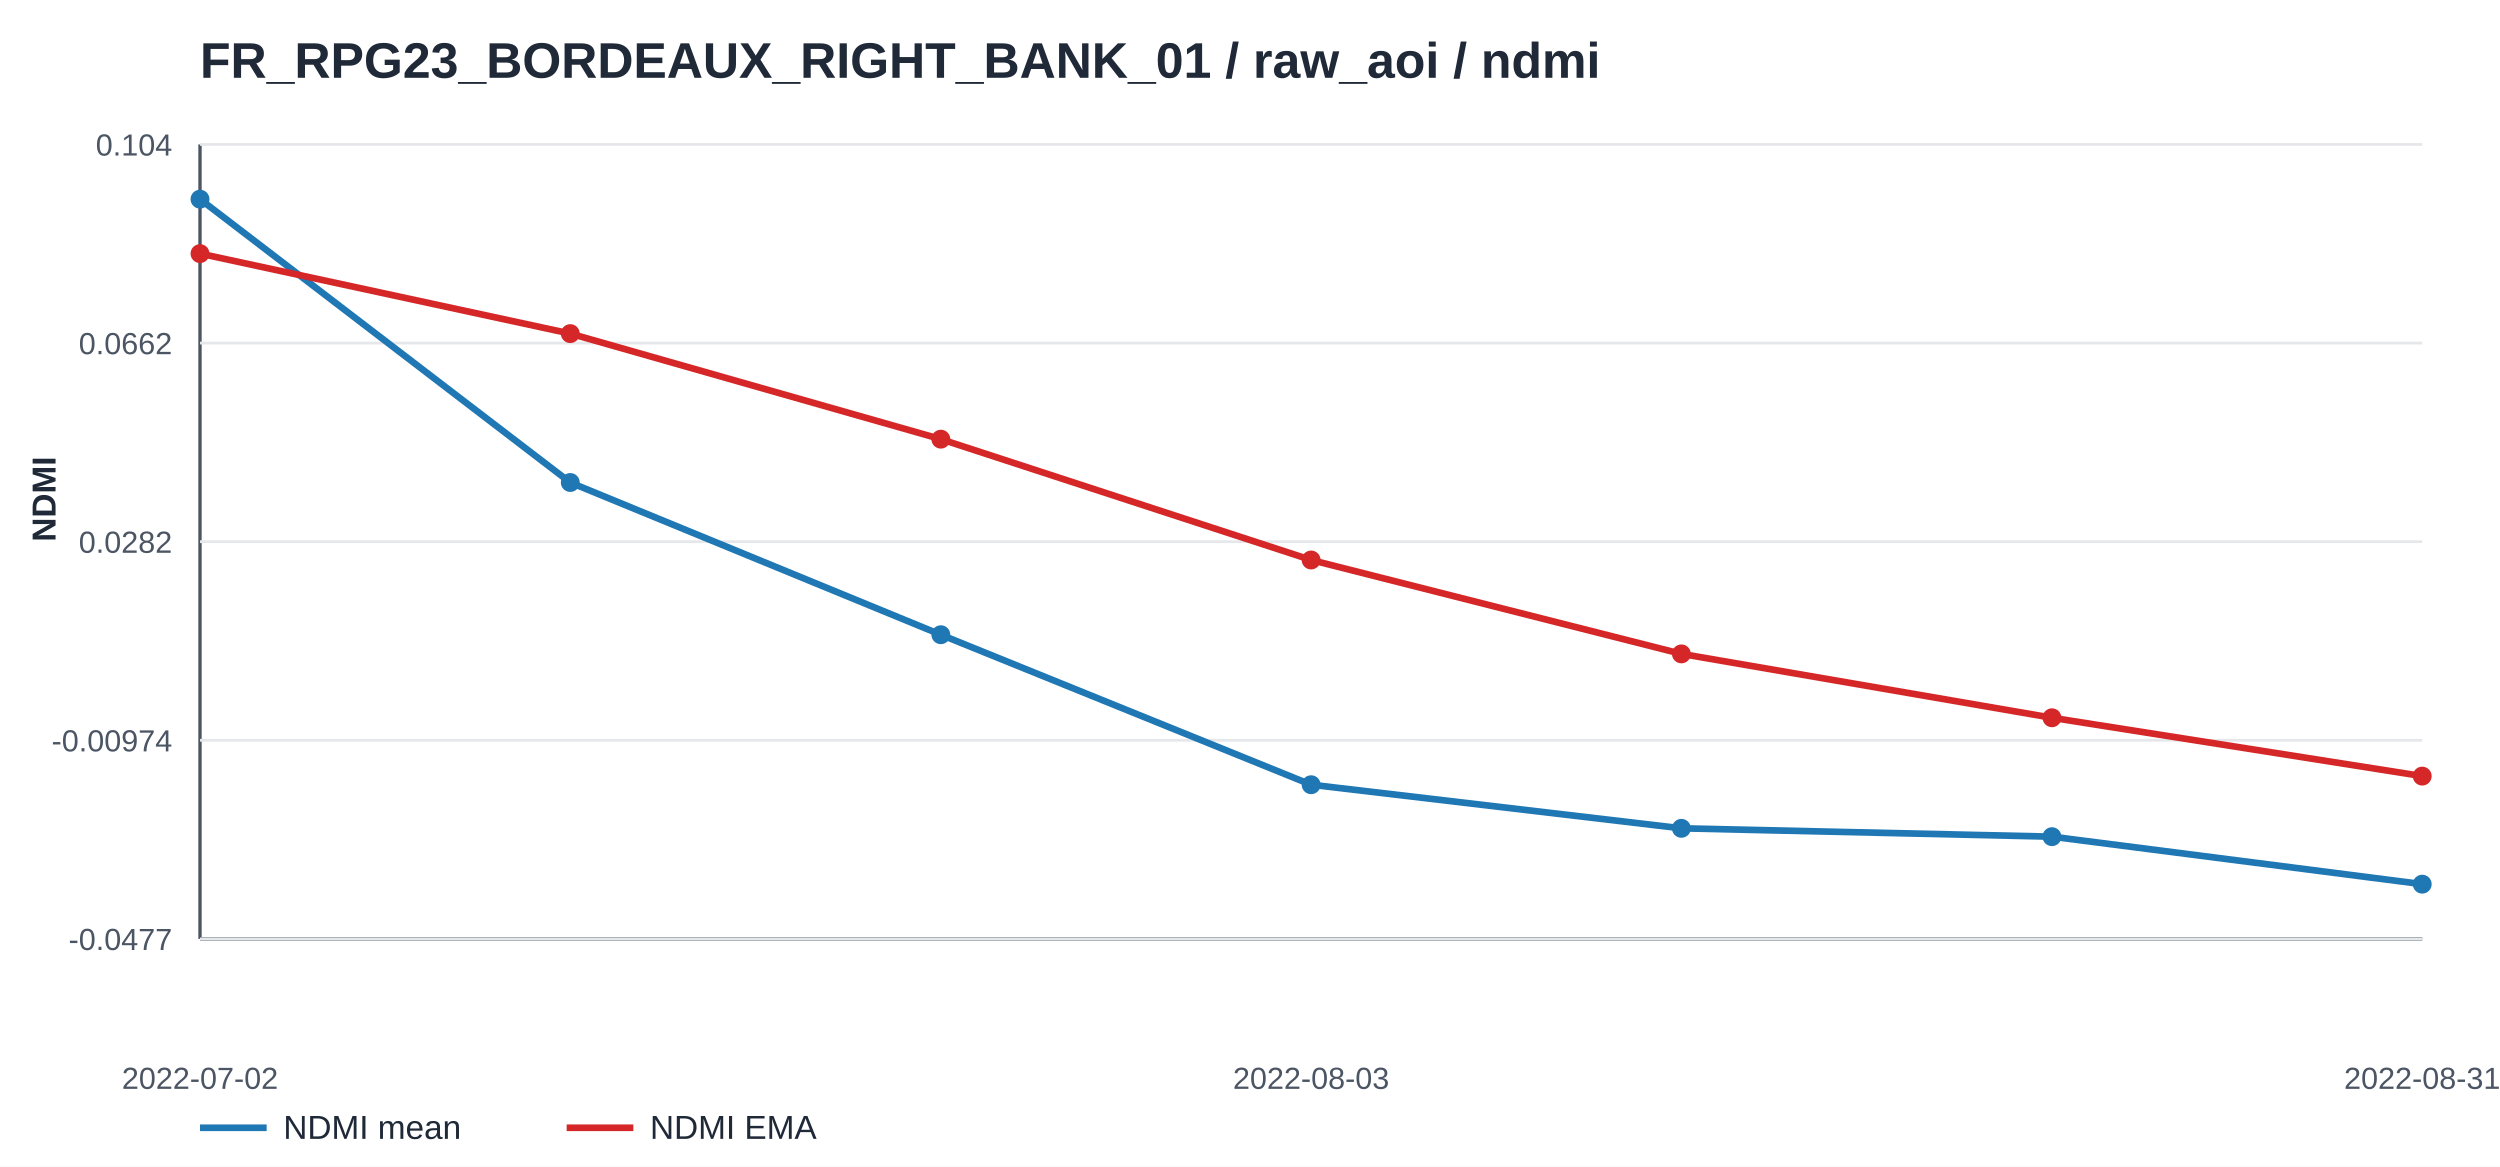
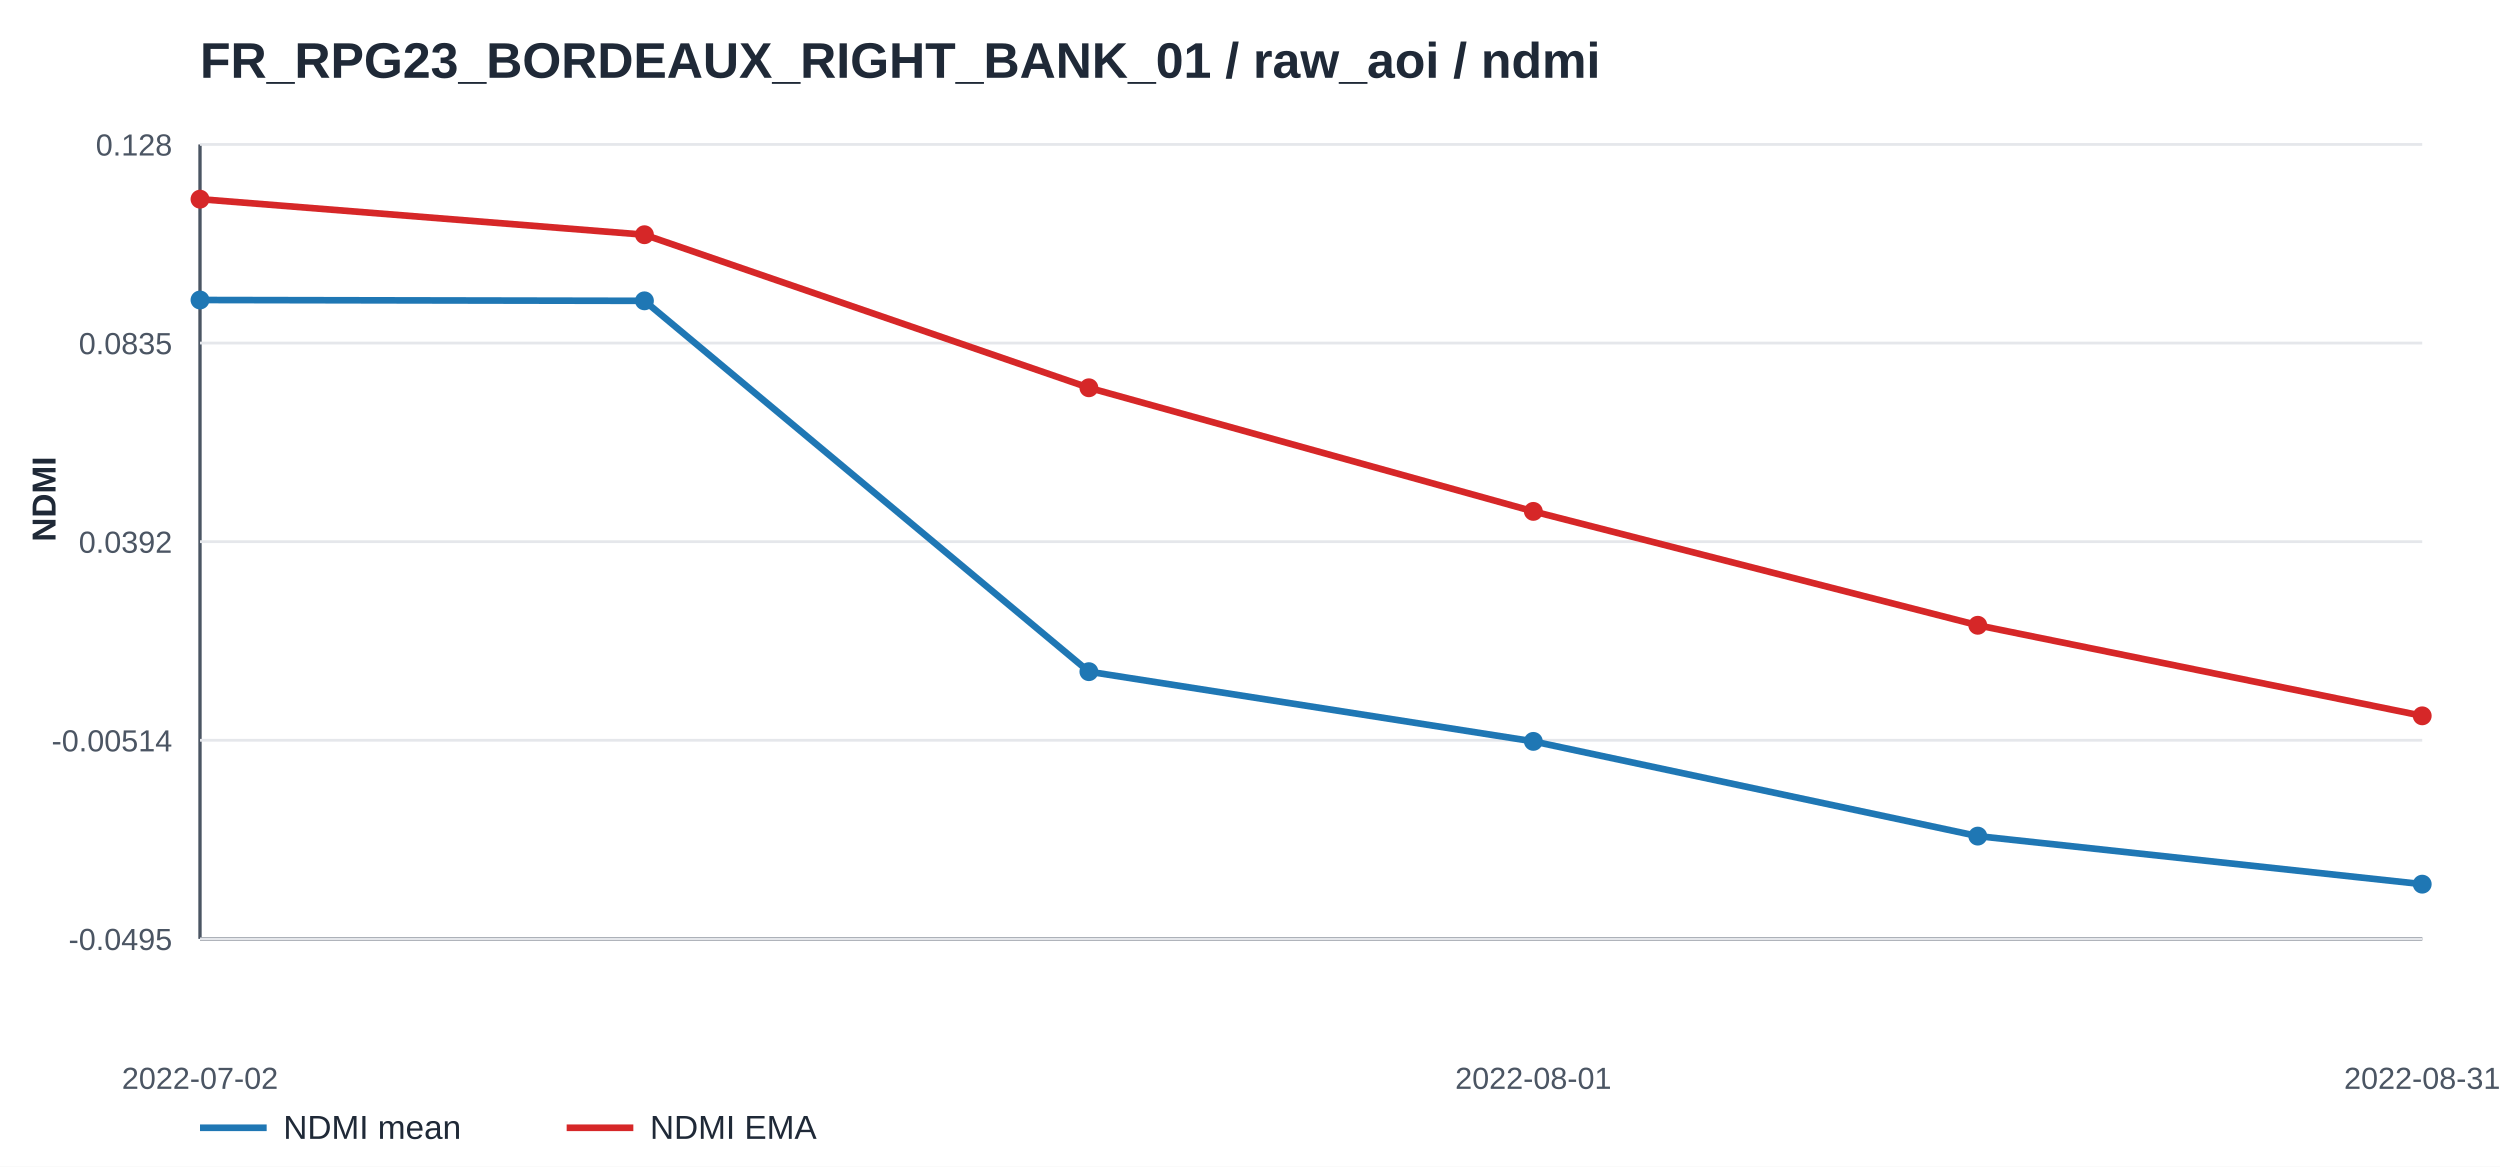
<svg xmlns="http://www.w3.org/2000/svg" width="900" height="420" viewBox="0 0 900 420" role="img" aria-label="FR_RPG23_BORDEAUX_RIGHT_BANK_01 / raw_aoi / ndmi">
  <style>text{font-family:Arial,sans-serif;fill:#1f2937}.axis{stroke:#4b5563;stroke-width:1.2}.grid{stroke:#e5e7eb;stroke-width:1}.tick{font-size:11px;fill:#4b5563}.title{font-size:18px;font-weight:700}.label{font-size:12px;font-weight:700}.legend{font-size:12px}</style>
  <rect width="100%" height="100%" fill="#ffffff" />
  <text class="title" x="72" y="28">FR_RPG23_BORDEAUX_RIGHT_BANK_01 / raw_aoi / ndmi</text>
  <text class="label" x="20" y="195.0" transform="rotate(-90 20 195.0)">NDMI</text>
  <line class="axis" x1="72" y1="52" x2="72" y2="338" />
  <line class="axis" x1="72" y1="338" x2="872" y2="338" />
  <line class="grid" x1="72" y1="338.0" x2="872" y2="338.0" />
-   <text class="tick" x="62" y="342.0" text-anchor="end">-0.0477</text>
+   <text class="tick" x="62" y="342.0" text-anchor="end">-0.0495</text>
  <line class="grid" x1="72" y1="266.5" x2="872" y2="266.5" />
-   <text class="tick" x="62" y="270.5" text-anchor="end">-0.00974</text>
+   <text class="tick" x="62" y="270.5" text-anchor="end">-0.00514</text>
  <line class="grid" x1="72" y1="195.0" x2="872" y2="195.0" />
-   <text class="tick" x="62" y="199.0" text-anchor="end">0.0282</text>
+   <text class="tick" x="62" y="199.0" text-anchor="end">0.0392</text>
  <line class="grid" x1="72" y1="123.5" x2="872" y2="123.5" />
-   <text class="tick" x="62" y="127.5" text-anchor="end">0.0662</text>
+   <text class="tick" x="62" y="127.5" text-anchor="end">0.0835</text>
  <line class="grid" x1="72" y1="52.0" x2="872" y2="52.0" />
-   <text class="tick" x="62" y="56.0" text-anchor="end">0.104</text>
+   <text class="tick" x="62" y="56.0" text-anchor="end">0.128</text>
  <text class="tick" x="72.0" y="392" text-anchor="middle">2022-07-02</text>
-   <text class="tick" x="472.0" y="392" text-anchor="middle">2022-08-03</text>
+   <text class="tick" x="552.0" y="392" text-anchor="middle">2022-08-01</text>
  <text class="tick" x="872.0" y="392" text-anchor="middle">2022-08-31</text>
-   <polyline fill="none" stroke="#1f77b4" stroke-width="2.4" points="72.0,71.7 205.3,173.7 338.7,228.5 472.0,282.5 605.3,298.2 738.7,301.2 872.0,318.3" />
-   <circle cx="72.0" cy="71.7" r="3.4" fill="#1f77b4" />
-   <circle cx="205.3" cy="173.7" r="3.4" fill="#1f77b4" />
-   <circle cx="338.7" cy="228.5" r="3.4" fill="#1f77b4" />
-   <circle cx="472.0" cy="282.5" r="3.4" fill="#1f77b4" />
-   <circle cx="605.3" cy="298.2" r="3.4" fill="#1f77b4" />
-   <circle cx="738.7" cy="301.2" r="3.4" fill="#1f77b4" />
+   <polyline fill="none" stroke="#1f77b4" stroke-width="2.4" points="72.0,108.0 232.0,108.3 392.0,241.8 552.0,266.9 712.0,301.0 872.0,318.3" />
+   <circle cx="72.0" cy="108.0" r="3.4" fill="#1f77b4" />
+   <circle cx="232.0" cy="108.3" r="3.4" fill="#1f77b4" />
+   <circle cx="392.0" cy="241.8" r="3.4" fill="#1f77b4" />
+   <circle cx="552.0" cy="266.9" r="3.4" fill="#1f77b4" />
+   <circle cx="712.0" cy="301.0" r="3.4" fill="#1f77b4" />
  <circle cx="872.0" cy="318.3" r="3.4" fill="#1f77b4" />
-   <polyline fill="none" stroke="#d62728" stroke-width="2.4" points="72.0,91.3 205.3,120.1 338.7,158.1 472.0,201.6 605.3,235.4 738.7,258.4 872.0,279.4" />
-   <circle cx="72.0" cy="91.3" r="3.4" fill="#d62728" />
-   <circle cx="205.3" cy="120.1" r="3.4" fill="#d62728" />
-   <circle cx="338.7" cy="158.1" r="3.4" fill="#d62728" />
-   <circle cx="472.0" cy="201.6" r="3.4" fill="#d62728" />
-   <circle cx="605.3" cy="235.4" r="3.4" fill="#d62728" />
-   <circle cx="738.7" cy="258.4" r="3.4" fill="#d62728" />
-   <circle cx="872.0" cy="279.4" r="3.4" fill="#d62728" />
+   <polyline fill="none" stroke="#d62728" stroke-width="2.4" points="72.0,71.7 232.0,84.5 392.0,139.6 552.0,184.1 712.0,225.1 872.0,257.7" />
+   <circle cx="72.0" cy="71.7" r="3.4" fill="#d62728" />
+   <circle cx="232.0" cy="84.5" r="3.4" fill="#d62728" />
+   <circle cx="392.0" cy="139.6" r="3.4" fill="#d62728" />
+   <circle cx="552.0" cy="184.1" r="3.4" fill="#d62728" />
+   <circle cx="712.0" cy="225.1" r="3.4" fill="#d62728" />
+   <circle cx="872.0" cy="257.7" r="3.4" fill="#d62728" />
  <line x1="72" y1="406" x2="96" y2="406" stroke="#1f77b4" stroke-width="2.4" />
  <text class="legend" x="102" y="410">NDMI mean</text>
  <line x1="204" y1="406" x2="228" y2="406" stroke="#d62728" stroke-width="2.4" />
  <text class="legend" x="234" y="410">NDMI EMA</text>
</svg>
